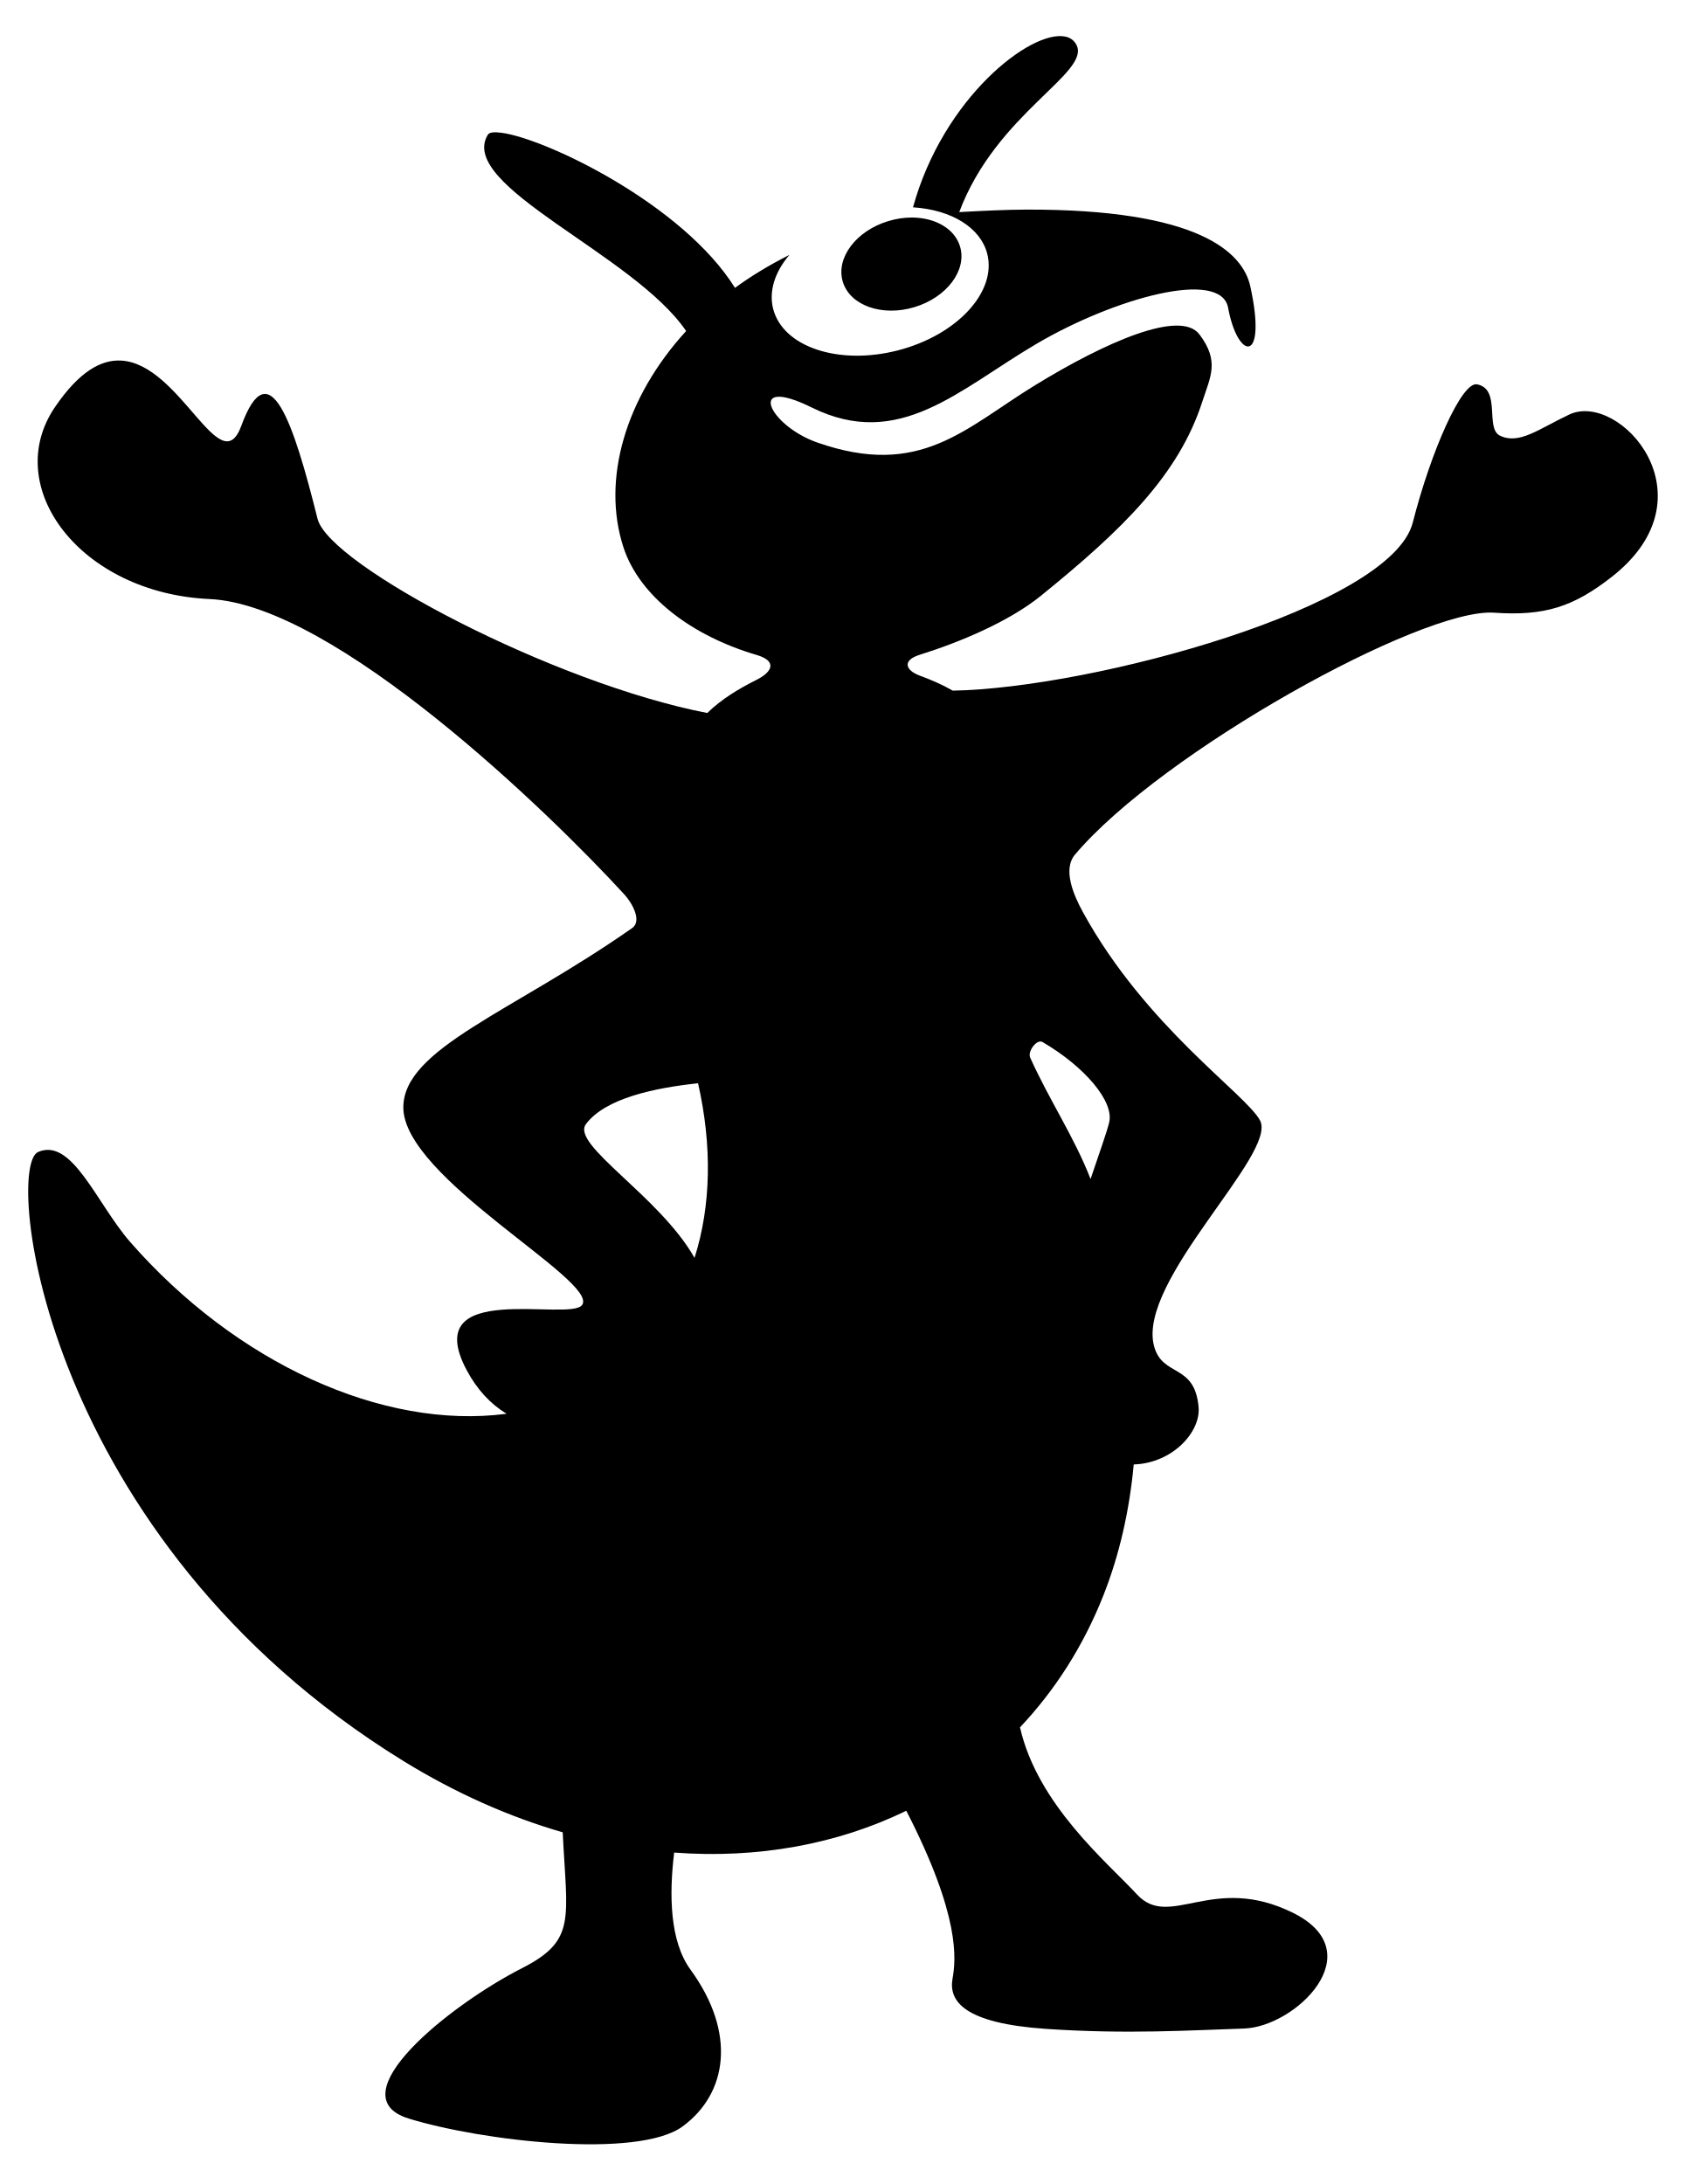
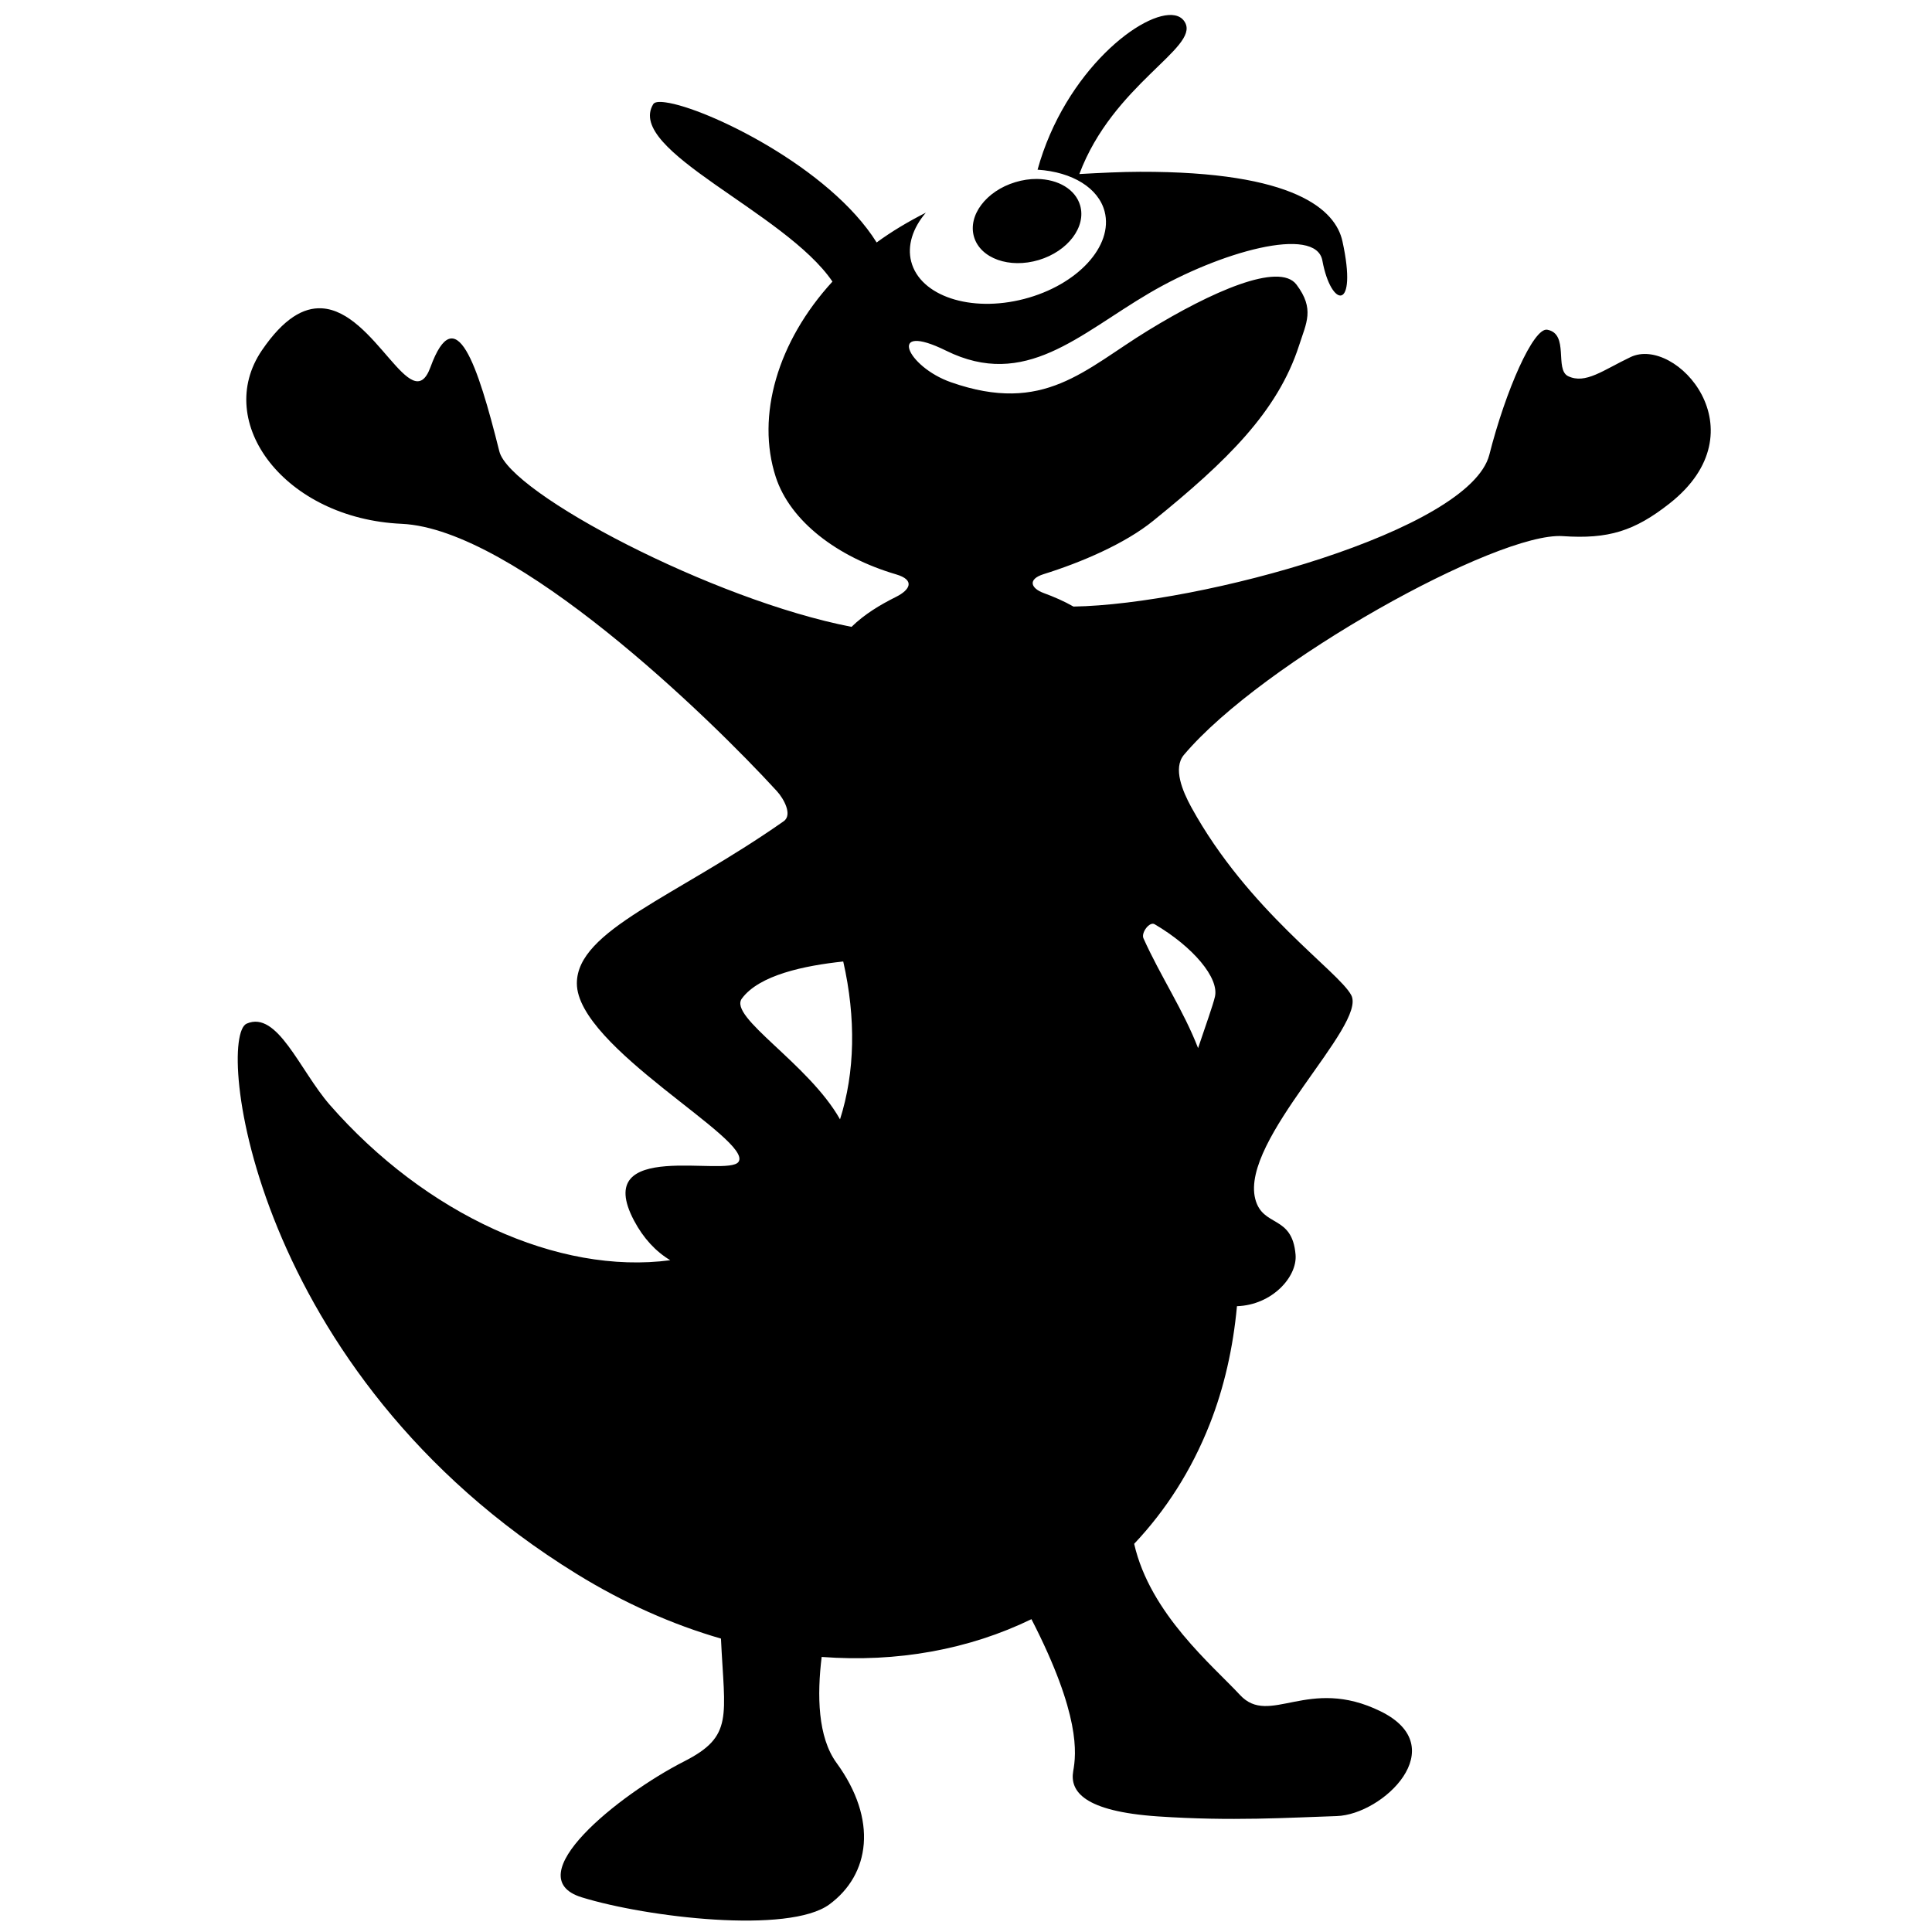
- <svg xmlns="http://www.w3.org/2000/svg" width="155" height="200" viewBox="0 0 155 200" id="svg4166" version="1.1">
-   <defs id="defs4168" />
-   <path id="path4151-2-3-7" d="M 97.531,3.346 C 94.379,2.733 86.375,8.955 83.61,18.984 c 3.549,0.232 6.172,1.867 6.794,4.235 0.907,3.495 -2.751,7.465 -8.167,8.864 -5.415,1.399 -10.536,-0.302 -11.434,-3.798 -0.404,-1.584 0.127,-3.348 1.488,-4.942 -1.789,0.903 -3.461,1.904 -4.984,3.017 -4.757,-7.636 -17.263,-13.645 -21.37,-14.202 -0.689,-0.093 -1.13,-0.043 -1.269,0.188 -2.826,4.691 13.388,10.924 18.166,17.968 -5.56,6.07 -7.759,13.61 -5.743,19.799 1.456,4.471 6.223,8.109 12.194,9.863 1.939,0.57 1.42,1.566 0,2.278 -1.627,0.817 -3.196,1.753 -4.515,3.038 C 50.738,62.588 30.144,51.762 29.081,47.512 26.874,38.681 24.659,31.998 22.1,38.991 c -1.919,5.245 -5.57,-5.688 -11.018,-5.972 -1.816,-0.095 -3.822,0.994 -6.045,4.255 -4.985,7.315 2.331,17.048 14.15,17.583 11.485,0.52 31.14,19.568 38.006,27.072 0.712,0.778 1.616,2.415 0.697,3.059 -10.975,7.696 -20.954,11.023 -20.954,16.428 0,6.482 17.911,15.865 16.376,18.082 -1.098,1.587 -15.016,-2.396 -10.581,5.962 0.94,1.772 2.185,3.114 3.662,4.006 -11.343,1.495 -24.788,-4.65 -34.49,-15.752 -3.059,-3.52 -5.306,-9.58 -8.417,-8.219 -3.111,1.36 0.378,35.367 33.418,55.746 4.816,2.97 9.745,5.143 14.628,6.555 0.378,7.957 1.295,9.883 -3.735,12.444 -6.634,3.377 -17.007,11.714 -10.373,13.765 6.634,2.05 20.994,3.734 25.095,0.718 4.101,-3.015 4.94,-8.558 0.718,-14.347 -1.901,-2.608 -1.973,-6.846 -1.498,-10.727 7.655,0.577 14.944,-0.759 21.256,-3.829 4.998,9.724 4.54,13.655 4.234,15.388 -0.361,2.05 1.065,4.08 8.573,4.588 7.478,0.507 13.26,0.121 18.114,-0.032 4.704,-0.145 11.821,-6.994 4.463,-10.612 -7.357,-3.618 -11.239,1.592 -14.254,-1.665 -2.739,-2.958 -9.11,-8.222 -10.716,-15.305 3.169,-3.358 5.788,-7.401 7.647,-12.11 1.469,-3.723 2.375,-7.748 2.768,-11.965 3.555,-0.112 6.128,-2.974 5.941,-5.223 -0.341,-4.094 -3.336,-2.722 -4.089,-5.649 -1.535,-5.97 11.324,-17.569 9.718,-20.621 -1.273,-2.418 -10.438,-8.546 -16.21,-19.06 -0.87,-1.584 -1.888,-3.936 -0.739,-5.296 7.968,-9.422 31.789,-22.604 38.371,-22.151 4.624,0.319 7.271,-0.519 10.82,-3.308 9.4,-7.387 0.643,-17.002 -3.933,-14.836 -2.802,1.326 -4.58,2.779 -6.336,1.935 -1.403,-0.674 0.138,-4.285 -2.112,-4.703 -1.398,-0.259 -4.215,6.138 -5.878,12.662 -1.967,7.715 -29.289,15.169 -42.127,15.388 -0.955,-0.552 -1.978,-0.992 -3.017,-1.373 -1.303,-0.478 -1.658,-1.396 0,-1.914 3.788,-1.184 8.226,-3.079 11.091,-5.4 7.468,-6.049 12.611,-11.064 14.774,-17.76 0.746,-2.308 1.611,-3.701 -0.26,-6.178 -1.747,-2.312 -8.622,0.714 -15.055,4.661 -6.433,3.947 -10.493,8.545 -19.934,5.244 -4.487,-1.569 -6.575,-6.204 -0.51,-3.207 8.015,3.961 13.473,-1.656 20.59,-5.837 7.117,-4.181 16.875,-6.896 17.538,-3.295 0.889,4.828 3.61,5.221 2.033,-1.959 -0.693,-3.154 -4.775,-7.076 -20.507,-7.033 -1.848,0.005 -3.967,0.109 -6.149,0.229 C 91.243,10.34 99.939,6.668 98.571,4.095 98.356,3.689 98.003,3.438 97.531,3.346 Z M 83.547,19.92 c -0.724,-0.005 -1.467,0.105 -2.185,0.322 -2.964,0.89 -4.837,3.377 -4.182,5.556 0.656,2.178 3.591,3.221 6.555,2.331 2.964,-0.89 4.837,-3.377 4.183,-5.556 C 87.443,20.986 85.721,19.941 83.547,19.92 Z m 11.923,75.503 c 3.883,2.272 6.562,5.446 6.107,7.356 -0.207,0.871 -0.898,2.789 -1.706,5.192 -1.478,-3.825 -3.821,-7.301 -5.535,-11.132 -0.247,-0.551 0.61,-1.722 1.134,-1.415 z m -31.545,3.777 c 1.306,5.745 1.188,11.247 -0.322,15.991 -3.187,-5.65 -11.347,-10.357 -9.946,-12.246 1.771,-2.388 6.358,-3.329 10.269,-3.745 z" style="fill:#000000;fill-opacity:1;stroke:none;stroke-width:0.587;stroke-miterlimit:4;stroke-dasharray:none;stroke-opacity:1" />
+ <svg xmlns="http://www.w3.org/2000/svg" viewBox="0 0 24 24" height="24" width="24">
+   <path d="m 14.596,0.191 c -0.386,-0.075 -1.368,0.688 -1.707,1.917 0.435,0.028 0.757,0.229 0.833,0.519 0.111,0.428 -0.337,0.915 -1.001,1.087 -0.664,0.172 -1.292,-0.037 -1.402,-0.466 -0.05,-0.194 0.016,-0.411 0.182,-0.606 -0.219,0.111 -0.424,0.233 -0.611,0.37 C 10.306,2.077 8.773,1.34 8.269,1.272 8.185,1.26 8.131,1.266 8.114,1.295 7.767,1.87 9.755,2.634 10.341,3.498 9.659,4.242 9.39,5.167 9.637,5.926 c 0.179,0.548 0.763,0.994 1.495,1.209 0.238,0.07 0.174,0.192 0,0.279 -0.2,0.1 -0.392,0.215 -0.554,0.373 C 8.858,7.455 6.333,6.128 6.203,5.607 5.932,4.524 5.66,3.704 5.347,4.562 5.111,5.205 4.664,3.864 3.996,3.83 3.773,3.818 3.527,3.951 3.254,4.351 2.643,5.248 3.54,6.442 4.989,6.507 6.398,6.571 8.808,8.907 9.65,9.827 c 0.087,0.095 0.198,0.296 0.085,0.375 -1.346,0.944 -2.569,1.352 -2.569,2.014 0,0.795 2.196,1.945 2.008,2.217 -0.135,0.195 -1.841,-0.294 -1.297,0.731 0.115,0.217 0.268,0.382 0.449,0.491 C 6.935,15.839 5.286,15.085 4.096,13.724 3.721,13.292 3.446,12.549 3.064,12.716 c -0.381,0.167 0.046,4.337 4.098,6.835 0.59,0.364 1.195,0.631 1.794,0.804 0.046,0.976 0.159,1.212 -0.458,1.526 -0.813,0.414 -2.085,1.436 -1.272,1.688 0.813,0.251 2.574,0.458 3.077,0.088 0.503,-0.37 0.606,-1.049 0.088,-1.759 -0.233,-0.32 -0.242,-0.839 -0.184,-1.315 0.939,0.071 1.832,-0.093 2.606,-0.469 0.613,1.192 0.557,1.674 0.519,1.887 -0.044,0.251 0.131,0.5 1.051,0.563 0.917,0.062 1.626,0.015 2.221,-0.004 0.577,-0.018 1.449,-0.858 0.547,-1.301 -0.902,-0.444 -1.378,0.195 -1.748,-0.204 -0.336,-0.363 -1.117,-1.008 -1.314,-1.877 0.389,-0.412 0.71,-0.907 0.938,-1.485 0.18,-0.456 0.291,-0.95 0.339,-1.467 0.436,-0.014 0.751,-0.365 0.728,-0.64 -0.042,-0.502 -0.409,-0.334 -0.501,-0.693 C 15.406,14.159 16.983,12.737 16.786,12.363 16.63,12.066 15.506,11.315 14.798,10.026 14.692,9.831 14.567,9.543 14.708,9.376 15.685,8.221 18.606,6.605 19.413,6.66 19.98,6.699 20.304,6.597 20.739,6.255 21.892,5.349 20.818,4.17 20.257,4.435 19.914,4.598 19.696,4.776 19.48,4.673 19.308,4.59 19.497,4.147 19.221,4.096 19.05,4.064 18.704,4.849 18.501,5.649 18.259,6.595 14.909,7.509 13.335,7.535 13.218,7.468 13.093,7.414 12.965,7.367 c -0.16,-0.059 -0.203,-0.171 0,-0.235 C 13.43,6.987 13.974,6.755 14.325,6.47 15.241,5.729 15.871,5.114 16.137,4.293 16.228,4.009 16.334,3.839 16.105,3.535 15.891,3.251 15.048,3.623 14.259,4.107 13.47,4.59 12.972,5.154 11.815,4.749 11.264,4.557 11.008,3.989 11.752,4.356 12.735,4.842 13.404,4.153 14.277,3.641 15.149,3.128 16.346,2.795 16.427,3.237 16.536,3.829 16.87,3.877 16.676,2.996 16.591,2.61 16.091,2.129 14.162,2.134 c -0.227,6.131e-4 -0.486,0.013 -0.754,0.028 0.417,-1.113 1.483,-1.564 1.315,-1.879 -0.026,-0.05 -0.07,-0.081 -0.128,-0.092 z M 12.881,2.223 c -0.089,-6.131e-4 -0.18,0.013 -0.268,0.04 -0.363,0.109 -0.593,0.414 -0.513,0.681 0.08,0.267 0.44,0.395 0.804,0.286 0.363,-0.109 0.593,-0.414 0.513,-0.681 C 13.359,2.354 13.148,2.226 12.881,2.223 Z m 1.462,9.258 c 0.476,0.279 0.805,0.668 0.749,0.902 -0.025,0.107 -0.11,0.342 -0.209,0.637 -0.181,-0.469 -0.468,-0.895 -0.679,-1.365 -0.03,-0.068 0.075,-0.211 0.139,-0.174 z m -3.868,0.463 c 0.16,0.704 0.146,1.379 -0.04,1.961 C 10.045,13.212 9.044,12.635 9.216,12.404 9.433,12.111 9.995,11.995 10.475,11.944 Z" />
</svg>
